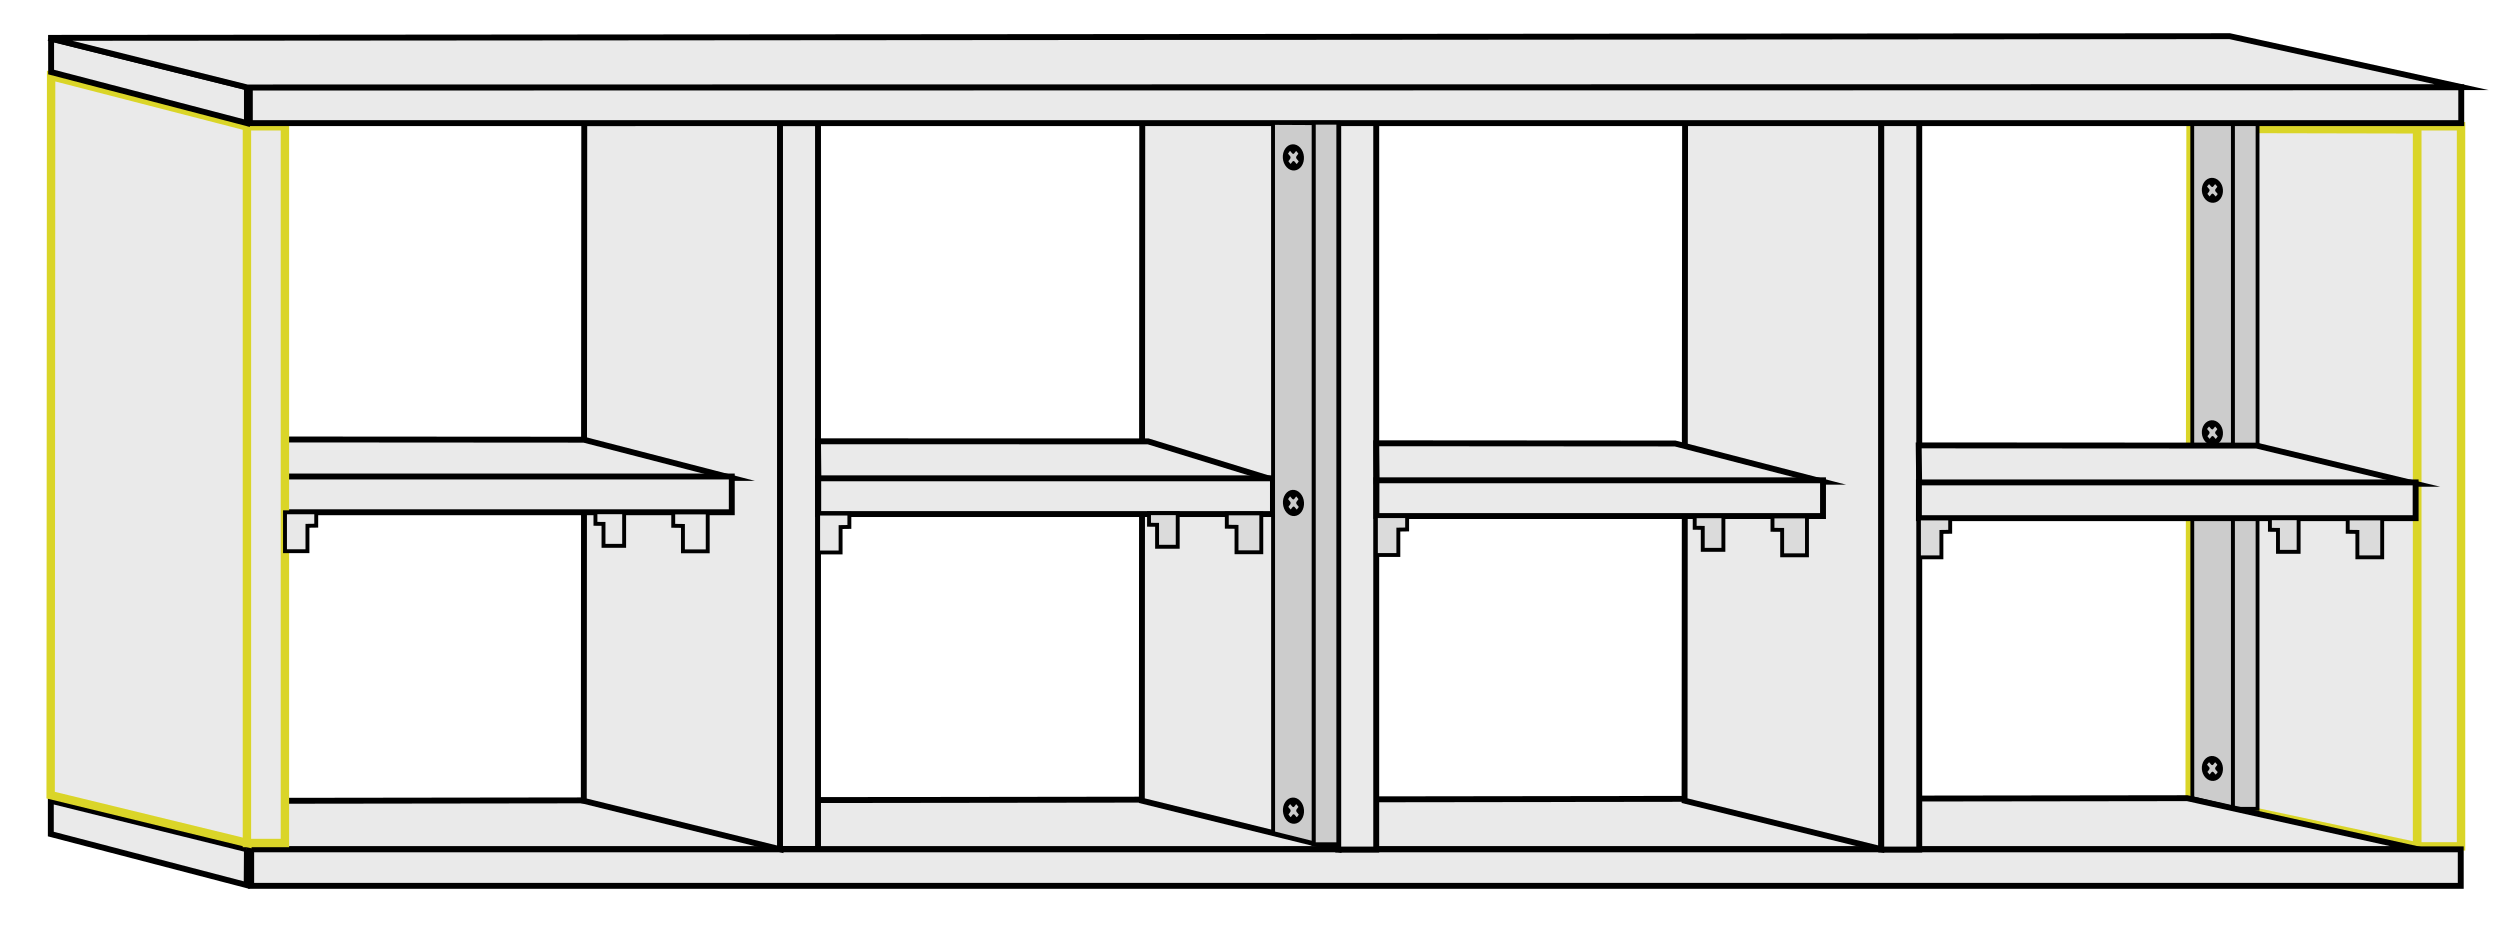
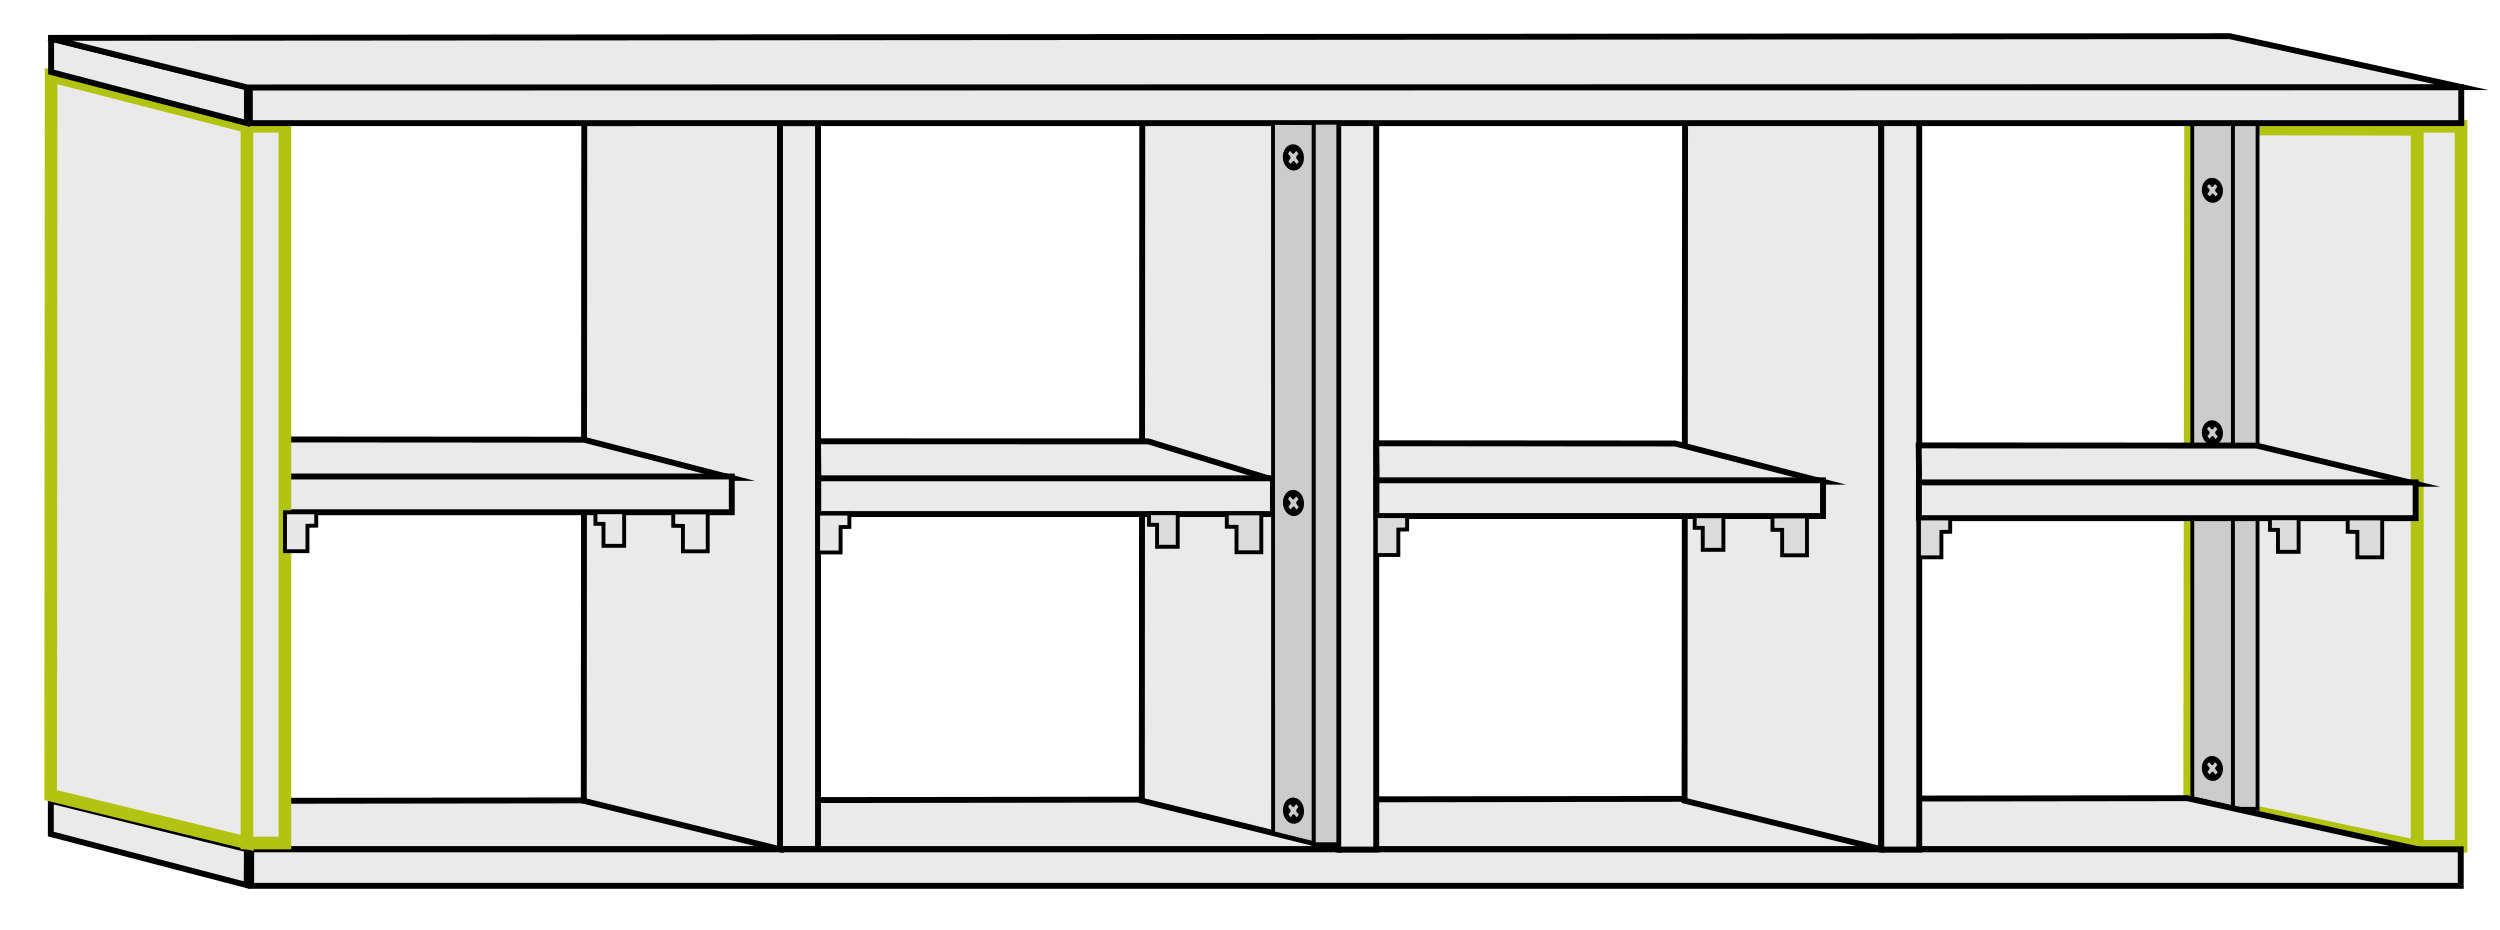
<svg xmlns="http://www.w3.org/2000/svg" version="1.1" id="CLOSET" x="0px" y="0px" viewBox="0 0 5922.9 2203.1" style="enable-background:new 0 0 5922.9 2203.1;" xml:space="preserve">
  <style type="text/css">
- 	.st0{fill:#EAEAEA;stroke:#DAD528;stroke-width:19.982;stroke-miterlimit:10;}
- 	.st1{fill:#EAEAEA;stroke:#DAD528;stroke-width:19.907;stroke-miterlimit:10;}
- 	.st2{fill:#CCCCCC;stroke:#000000;stroke-width:9.253;stroke-miterlimit:10;}
- 	.st3{fill:#CCCCCC;stroke:#000000;stroke-width:9.025;stroke-miterlimit:10;}
- 	.st4{fill:#EAEAEA;stroke:#000000;stroke-width:13.994;stroke-miterlimit:10;}
- 	.st5{fill:#EAEAEA;stroke:#DAD528;stroke-width:19.861;stroke-miterlimit:10;}
- 	.st6{fill:#EAEAEA;stroke:#DAD528;stroke-width:19.883;stroke-miterlimit:10;}
- 	.st7{fill:#DBDBDB;stroke:#000000;stroke-width:9.253;stroke-miterlimit:10;}
- 	.st8{fill:#E8E8E8;stroke:#000000;stroke-width:9.253;stroke-miterlimit:10;}
+ 	.st0{fill:#EAEAEA;stroke:#B2C411;stroke-width:30;stroke-miterlimit:10;}
+ 	.st1{fill:#CCCCCC;stroke:#000000;stroke-width:9.253;stroke-miterlimit:10;}
+ 	.st2{fill:#CCCCCC;stroke:#000000;stroke-width:9.025;stroke-miterlimit:10;}
+ 	.st3{fill:#EAEAEA;stroke:#000000;stroke-width:13.994;stroke-miterlimit:10;}
+ 	.st4{fill:#DBDBDB;stroke:#000000;stroke-width:9.253;stroke-miterlimit:10;}
+ 	.st5{fill:#E8E8E8;stroke:#000000;stroke-width:9.253;stroke-miterlimit:10;}
</style>
  <g id="LATERAL-DERECHA">
    <polygon class="st0" points="5726.4,2005.2 5187.7,1890.4 5189.8,305.2 5726.4,306.4  " />
-     <rect x="5727" y="299.2" class="st1" width="103.6" height="1706" />
+     <rect x="5727" y="299.2" class="st0" width="103.6" height="1706" />
  </g>
  <g id="TABLITA-TRASERA-ESCONDIDA">
-     <polygon class="st2" points="295.1,1926.5 236.1,1926.5 236.2,200.7 295.2,216.7  " />
-     <polygon class="st2" points="236.6,1924 140.6,1900 140.2,175.7 236.2,200.7  " />
+     <polygon class="st1" points="295.1,1926.5 236.1,1926.5 236.2,200.7 295.2,216.7  " />
+     <polygon class="st1" points="236.6,1924 140.6,1900 140.2,175.7 236.2,200.7  " />
  </g>
  <g id="TABLITA-TRASERA">
-     <rect x="5289.5" y="290.2" class="st3" width="59" height="1626" />
-     <polygon class="st3" points="5290,1913.8 5194,1891 5193.8,290.7 5290,291.1  " />
+     <rect x="5289.5" y="290.2" class="st2" width="59" height="1626" />
+     <polygon class="st2" points="5290,1913.8 5194,1891 5193.8,290.7 5290,291.1  " />
    <path d="M5225.5,472.9c10.6,10.9,26.4,9.9,35.3-2.2c8.8-12.2,7.4-30.9-3.2-41.8s-26.4-9.9-35.3,2.2   C5213.4,443.3,5214.9,462,5225.5,472.9z M5233.2,436.6c0.6-0.5,0.9,0.1,0.9,0.1s2.4,2.8,4.7,5.3c2.8,2.3,4.4,0.2,4.4,0.2   s4.2-5.2,4.5-5.6c0.4-0.4,0.8,0.1,0.8,0.1l1.2,1.4c0,0,2.8,3.2,3.2,3.7c0.3,0.6,0.1,1,0.1,1s-2.6,3.1-4.3,5.5   c-1.6,2.6,0.2,5.3,0.2,5.3l2.5,2.8c0,0,2,2.2,2.4,2.8c0.3,0.7,0,1,0,1s-3.5,4.3-3.9,4.9c-0.4,0.6-1.1,0-1.1,0s-2.8-3.3-4.8-5.5   c-2.2-2-4.4,0-4.4,0s-3.9,4.9-4.3,5.4c-0.6,0.2-0.8-0.1-0.8-0.1s-3.6-4.1-4.2-4.9c-0.7-0.8-0.2-1.4-0.2-1.4l3.4-4.3   c2.5-3,0.7-6.1,0.7-6.1l-4.8-5.5c0,0-0.5-0.6-0.3-1.2C5229.3,441.6,5232.6,437.2,5233.2,436.6z" />
    <path d="M5225.5,1842.6c10.6,10.9,26.4,9.9,35.3-2.2c8.8-12.2,7.4-30.9-3.2-41.8s-26.4-9.9-35.3,2.2   C5213.4,1813,5214.9,1831.7,5225.5,1842.6z M5233.2,1806.2c0.6-0.5,0.9,0.1,0.9,0.1s2.4,2.8,4.7,5.3c2.8,2.3,4.4,0.2,4.4,0.2   s4.2-5.2,4.5-5.6c0.4-0.4,0.8,0.1,0.8,0.1l1.2,1.4c0,0,2.8,3.2,3.2,3.7c0.3,0.6,0.1,1,0.1,1s-2.6,3.1-4.3,5.5   c-1.6,2.6,0.2,5.3,0.2,5.3l2.5,2.8c0,0,2,2.2,2.4,2.8c0.3,0.7,0,1,0,1s-3.5,4.3-3.9,4.9c-0.4,0.6-1.1,0-1.1,0s-2.8-3.3-4.8-5.5   c-2.2-2-4.4,0-4.4,0s-3.9,4.9-4.3,5.4c-0.6,0.2-0.8-0.1-0.8-0.1s-3.6-4.1-4.2-4.9c-0.7-0.8-0.2-1.4-0.2-1.4l3.4-4.3   c2.5-3,0.7-6.1,0.7-6.1l-4.8-5.5c0,0-0.5-0.6-0.3-1.2C5229.3,1811.2,5232.6,1806.8,5233.2,1806.2z" />
    <path d="M5225.5,1047.2c10.6,10.9,26.4,9.9,35.3-2.2c8.8-12.2,7.4-30.9-3.2-41.8s-26.4-9.9-35.3,2.2   C5213.4,1017.6,5214.9,1036.3,5225.5,1047.2z M5233.2,1010.9c0.6-0.5,0.9,0.1,0.9,0.1s2.4,2.8,4.7,5.3c2.8,2.3,4.4,0.2,4.4,0.2   s4.2-5.2,4.5-5.6c0.4-0.4,0.8,0.1,0.8,0.1l1.2,1.4c0,0,2.8,3.2,3.2,3.7c0.3,0.6,0.1,1,0.1,1s-2.6,3.1-4.3,5.5   c-1.6,2.6,0.2,5.3,0.2,5.3l2.5,2.8c0,0,2,2.2,2.4,2.8c0.3,0.7,0,1,0,1s-3.5,4.3-3.9,4.9c-0.4,0.6-1.1,0-1.1,0s-2.8-3.3-4.8-5.5   c-2.2-2-4.4,0-4.4,0s-3.9,4.9-4.3,5.4c-0.6,0.2-0.8-0.1-0.8-0.1s-3.6-4.1-4.2-4.9c-0.7-0.8-0.2-1.4-0.2-1.4l3.4-4.3   c2.5-3,0.7-6.1,0.7-6.1l-4.8-5.5c0,0-0.5-0.6-0.3-1.2C5229.2,1015.9,5232.6,1011.5,5233.2,1010.9z" />
  </g>
  <g id="BASE">
-     <polyline class="st4" points="5182.4,1891 673.5,1897.2 5181.8,1891 5726.9,2011.7 590.8,2012 590.8,1902.9 672.4,1898.2  " />
-     <rect x="595.1" y="2012.2" class="st4" width="5234.8" height="86.5" />
-     <polyline class="st4" points="584.4,2012 120.4,1897 120.4,1976 584.4,2097 585,2011.7  " />
+     <polyline class="st3" points="5182.4,1891 673.5,1897.2 5181.8,1891 5726.9,2011.7 590.8,2012 590.8,1902.9 672.4,1898.2  " />
+     <rect x="595.1" y="2012.2" class="st3" width="5234.8" height="86.5" />
+     <polyline class="st3" points="584.4,2012 120.4,1897 120.4,1976 584.4,2097 585,2011.7  " />
  </g>
  <g id="DIVISIONES-VERTICALES">
    <g id="DIVISION-VERTICAL-DERECHA">
-       <polygon class="st4" points="4457.1,2011.9 3991,1896.9 3992.2,290.7 4457.1,290.9   " />
-       <rect x="4457" y="290.7" class="st4" width="90" height="1722" />
+       <polygon class="st3" points="4457.1,2011.9 3991,1896.9 3992.2,290.7 4457.1,290.9   " />
+       <rect x="4457" y="290.7" class="st3" width="90" height="1722" />
    </g>
    <g id="DIVISION-CENTRAL">
-       <polygon class="st4" points="3171.2,2011.9 2705.2,1896.9 2706.2,290.7 3171.2,290.9   " />
-       <rect x="3170.5" y="290.7" class="st4" width="90" height="1722" />
+       <polygon class="st3" points="3171.2,2011.9 2705.2,1896.9 2706.2,290.7 3171.2,290.9   " />
+       <rect x="3170.5" y="290.7" class="st3" width="90" height="1722" />
    </g>
    <g id="DIVISION-VERTICAL-IZQUIERDA_00000085229740836627909760000005526871516412138418_">
-       <polygon class="st4" points="1849.1,2012.3 1383.1,1897.3 1384.2,291.7 1849.1,291.3   " />
-       <rect x="1848" y="291.7" class="st4" width="90" height="1719.6" />
+       <polygon class="st3" points="1849.1,2012.3 1383.1,1897.3 1384.2,291.7 1849.1,291.3   " />
+       <rect x="1848" y="291.7" class="st3" width="90" height="1719.6" />
    </g>
  </g>
  <g id="DIVISIONES-HORIZONTALES">
    <g id="DIVISION-HORIZONTAL-EXTREMA-IZQUIERDA">
-       <polygon class="st4" points="676.2,1131.7 1733.3,1132.2 1383.2,1041.7 675.2,1041.2   " />
-       <rect x="675.7" y="1128.9" class="st4" width="1058" height="84.7" />
+       <polygon class="st3" points="676.2,1131.7 1733.3,1132.2 1383.2,1041.7 675.2,1041.2   " />
+       <rect x="675.7" y="1128.9" class="st3" width="1058" height="84.7" />
    </g>
    <g id="DIVISION-HORIZONTAL-INTERNA-IZQUIERDA">
-       <polygon class="st4" points="1938.9,1136 3015.2,1136.5 2720.2,1045.7 1938,1045.5   " />
-       <rect x="1938.5" y="1133.2" class="st4" width="1077.3" height="84.7" />
+       <polygon class="st3" points="1938.9,1136 3015.2,1136.5 2720.2,1045.7 1938,1045.5   " />
+       <rect x="1938.5" y="1133.2" class="st3" width="1077.3" height="84.7" />
    </g>
    <g id="DIVISION-HORIZONTAL-INTERNA-DERECHA">
-       <polygon class="st4" points="3261.5,1140.7 4318.6,1141.2 3968.6,1050.7 3260.6,1050.2   " />
-       <rect x="3261" y="1137.9" class="st4" width="1058" height="84.7" />
+       <polygon class="st3" points="3261.5,1140.7 4318.6,1141.2 3968.6,1050.7 3260.6,1050.2   " />
+       <rect x="3261" y="1137.9" class="st3" width="1058" height="84.7" />
    </g>
    <g id="DIVISION-HORIZONTAL-EXTREMA-DERECHA">
-       <polygon class="st4" points="4546.8,1145.7 5722.5,1146.2 5346.2,1055.7 4545.7,1055.2   " />
-       <rect x="4546.2" y="1142.9" class="st4" width="1176.8" height="84.7" />
+       <polygon class="st3" points="4546.8,1145.7 5722.5,1146.2 5346.2,1055.7 4545.7,1055.2   " />
+       <rect x="4546.2" y="1142.9" class="st3" width="1176.8" height="84.7" />
    </g>
  </g>
  <g id="LATERAL-IZQUIERDA">
-     <polygon class="st5" points="586.1,1997.2 120,1883.8 121.1,180.2 586.1,300  " />
-     <rect x="585" y="299.2" class="st6" width="90" height="1698" />
+     <polygon class="st0" points="586.1,1997.2 120,1883.8 121.1,180.2 586.1,300  " />
+     <rect x="585" y="299.2" class="st0" width="90" height="1698" />
  </g>
  <g id="TECHO">
-     <polygon class="st4" points="585,291.7 121.1,170.7 121.1,91.7 585,206.7  " />
-     <rect x="591.9" y="206.7" class="st4" width="5239.2" height="85" />
-     <polyline class="st4" points="114.7,89.7 585.6,207.2 5831.7,206.4 5282.5,85.7 114.7,89.7 5283.1,85.7  " />
+     <polygon class="st3" points="585,291.7 121.1,170.7 121.1,91.7 585,206.7  " />
+     <rect x="591.9" y="206.7" class="st3" width="5239.2" height="85" />
+     <polyline class="st3" points="114.7,89.7 585.6,207.2 5831.7,206.4 5282.5,85.7 114.7,89.7 5283.1,85.7  " />
  </g>
  <g id="TABLITA-PUERTA">
    <g>
-       <rect x="3111.7" y="290.7" class="st2" width="59" height="1709.5" />
-       <polygon class="st2" points="3112.2,1997.7 3016.2,1973.7 3016,291.2 3112.2,291.7   " />
+       <rect x="3111.7" y="290.7" class="st1" width="59" height="1709.5" />
+       <polygon class="st1" points="3112.2,1997.7 3016.2,1973.7 3016,291.2 3112.2,291.7   " />
    </g>
    <path d="M3048.2,396c10.6,11.5,26.4,10.4,35.3-2.3c8.8-12.8,7.4-32.4-3.2-43.9c-10.6-11.5-26.4-10.4-35.3,2.3   C3036.1,364.9,3037.5,384.5,3048.2,396z M3055.9,357.8c0.6-0.5,0.9,0.1,0.9,0.1s2.4,2.9,4.7,5.6c2.8,2.4,4.4,0.2,4.4,0.2   s4.2-5.4,4.5-5.8c0.4-0.4,0.8,0.1,0.8,0.1l1.2,1.5c0,0,2.8,3.4,3.2,3.9c0.3,0.6,0.1,1.1,0.1,1.1s-2.6,3.2-4.3,5.8   c-1.6,2.7,0.2,5.6,0.2,5.6l2.5,3c0,0,2,2.3,2.4,2.9c0.3,0.7,0,1.1,0,1.1s-3.5,4.6-3.9,5.2c-0.4,0.6-1.1,0.1-1.1,0.1   s-2.8-3.5-4.8-5.8c-2.2-2.1-4.4,0.1-4.4,0.1s-3.9,5.1-4.3,5.6c-0.6,0.2-0.8-0.1-0.8-0.1s-3.6-4.3-4.2-5.1c-0.7-0.8-0.2-1.5-0.2-1.5   l3.4-4.5c2.5-3.2,0.7-6.4,0.7-6.4l-4.8-5.8c0,0-0.5-0.6-0.3-1.3C3051.9,363,3055.3,358.4,3055.9,357.8z" />
    <path d="M3048.4,1214.7c10.6,11.5,26.4,10.4,35.3-2.3c8.8-12.8,7.4-32.4-3.2-43.9s-26.4-10.4-35.3,2.3   C3036.4,1183.5,3037.8,1203.2,3048.4,1214.7z M3056.1,1176.4c0.6-0.5,0.9,0.1,0.9,0.1s2.4,2.9,4.7,5.6c2.8,2.4,4.4,0.2,4.4,0.2   s4.2-5.4,4.5-5.8c0.4-0.4,0.8,0.1,0.8,0.1l1.2,1.5c0,0,2.8,3.4,3.2,3.9c0.3,0.6,0.1,1.1,0.1,1.1s-2.6,3.2-4.3,5.8   c-1.6,2.7,0.2,5.6,0.2,5.6l2.5,3c0,0,2,2.3,2.4,2.9c0.3,0.7,0,1.1,0,1.1s-3.5,4.6-3.9,5.2c-0.4,0.6-1.1,0.1-1.1,0.1   s-2.8-3.5-4.8-5.8c-2.2-2.1-4.4,0.1-4.4,0.1s-3.9,5.1-4.3,5.6c-0.6,0.2-0.8-0.1-0.8-0.1s-3.6-4.3-4.2-5.1c-0.7-0.8-0.2-1.5-0.2-1.5   l3.4-4.5c2.5-3.2,0.7-6.4,0.7-6.4l-4.8-5.8c0,0-0.5-0.6-0.3-1.3C3052.2,1181.7,3055.6,1177.1,3056.1,1176.4z" />
    <path d="M3048.4,1943.7c10.6,11.5,26.4,10.4,35.3-2.3c8.8-12.8,7.4-32.4-3.2-43.9s-26.4-10.4-35.3,2.3   C3036.4,1912.5,3037.8,1932.2,3048.4,1943.7z M3056.1,1905.4c0.6-0.5,0.9,0.1,0.9,0.1s2.4,2.9,4.7,5.6c2.8,2.4,4.4,0.2,4.4,0.2   s4.2-5.4,4.5-5.8c0.4-0.4,0.8,0.1,0.8,0.1l1.2,1.5c0,0,2.8,3.4,3.2,3.9c0.3,0.6,0.1,1.1,0.1,1.1s-2.6,3.2-4.3,5.8   c-1.6,2.7,0.2,5.6,0.2,5.6l2.5,3c0,0,2,2.3,2.4,2.9c0.3,0.7,0,1.1,0,1.1s-3.5,4.6-3.9,5.2c-0.4,0.6-1.1,0.1-1.1,0.1   s-2.8-3.5-4.8-5.8c-2.2-2.1-4.4,0.1-4.4,0.1s-3.9,5.1-4.3,5.6c-0.6,0.2-0.8-0.1-0.8-0.1s-3.6-4.3-4.2-5.1c-0.7-0.8-0.2-1.5-0.2-1.5   l3.4-4.5c2.5-3.2,0.7-6.4,0.7-6.4l-4.8-5.8c0,0-0.5-0.6-0.3-1.3C3052.2,1910.7,3055.6,1906.1,3056.1,1905.4z" />
  </g>
  <g id="SOPORTES-COOK">
-     <polygon class="st7" points="4222.2,1284.8 4222.2,1315.6 4281,1315.6 4281,1282.6 4281,1223.5 4199.3,1223.5 4199.3,1255.2    4222.2,1255.4  " />
-     <polygon class="st7" points="5396.9,1280.7 5396.9,1307.4 5445.8,1307.4 5445.8,1278.8 5445.8,1227.8 5377.8,1227.8 5377.8,1255.2    5396.9,1255.4  " />
-     <polygon class="st7" points="5585,1289.5 5585,1320.4 5643.8,1320.4 5643.8,1287.3 5643.8,1228.3 5562.1,1228.3 5562.1,1259.9    5585,1260.2  " />
-     <polygon class="st8" points="1429.8,1266.5 1429.8,1293.2 1478.7,1293.2 1478.7,1264.6 1478.7,1213.6 1410.7,1213.6 1410.7,1241    1429.8,1241.2  " />
-     <polygon class="st8" points="1618,1275.3 1618,1306.2 1676.7,1306.2 1676.7,1273.1 1676.7,1214 1595,1214 1595,1245.7 1618,1246     " />
-     <polygon class="st7" points="2741.3,1268.7 2741.3,1295.4 2790.2,1295.4 2790.2,1266.8 2790.2,1215.8 2722.2,1215.8 2722.2,1243.2    2741.3,1243.4  " />
-     <polygon class="st7" points="2929.5,1277.5 2929.5,1308.4 2988.2,1308.4 2988.2,1275.3 2988.2,1216.3 2906.5,1216.3 2906.5,1247.9    2929.5,1248.2  " />
-     <polygon class="st7" points="4034.1,1276 4034.1,1302.6 4083,1302.6 4083,1274.1 4083,1223.1 4015,1223.1 4015,1250.4    4034.1,1250.6  " />
-     <polygon class="st8" points="749.2,1245.4 728.4,1245.7 728.4,1275 728.4,1305.9 675.2,1305.9 675.2,1272.8 675.2,1213.7    749.2,1213.7  " />
-     <polygon class="st8" points="2012.3,1248.4 1991.5,1248.7 1991.5,1278 1991.5,1308.9 1938.3,1308.9 1938.3,1275.8 1938.3,1216.8    2012.3,1216.8  " />
-     <polygon class="st7" points="3333.7,1254.4 3312.9,1254.7 3312.9,1284 3312.9,1314.9 3259.7,1314.9 3259.7,1281.8 3259.7,1222.8    3333.7,1222.8  " />
-     <polygon class="st7" points="4620.3,1259.9 4599.5,1260.2 4599.5,1289.5 4599.5,1320.4 4546.3,1320.4 4546.3,1287.3 4546.3,1228.3    4620.3,1228.3  " />
+     <polygon class="st4" points="4222.2,1284.8 4222.2,1315.6 4281,1315.6 4281,1282.6 4281,1223.5 4199.3,1223.5 4199.3,1255.2    4222.2,1255.4  " />
+     <polygon class="st4" points="5396.9,1280.7 5396.9,1307.4 5445.8,1307.4 5445.8,1278.8 5445.8,1227.8 5377.8,1227.8 5377.8,1255.2    5396.9,1255.4  " />
+     <polygon class="st4" points="5585,1289.5 5585,1320.4 5643.8,1320.4 5643.8,1287.3 5643.8,1228.3 5562.1,1228.3 5562.1,1259.9    5585,1260.2  " />
+     <polygon class="st5" points="1429.8,1266.5 1429.8,1293.2 1478.7,1293.2 1478.7,1264.6 1478.7,1213.6 1410.7,1213.6 1410.7,1241    1429.8,1241.2  " />
+     <polygon class="st5" points="1618,1275.3 1618,1306.2 1676.7,1306.2 1676.7,1273.1 1676.7,1214 1595,1214 1595,1245.7 1618,1246     " />
+     <polygon class="st4" points="2741.3,1268.7 2741.3,1295.4 2790.2,1295.4 2790.2,1266.8 2790.2,1215.8 2722.2,1215.8 2722.2,1243.2    2741.3,1243.4  " />
+     <polygon class="st4" points="2929.5,1277.5 2929.5,1308.4 2988.2,1308.4 2988.2,1275.3 2988.2,1216.3 2906.5,1216.3 2906.5,1247.9    2929.5,1248.2  " />
+     <polygon class="st4" points="4034.1,1276 4034.1,1302.6 4083,1302.6 4083,1274.1 4083,1223.1 4015,1223.1 4015,1250.4    4034.1,1250.6  " />
+     <polygon class="st5" points="749.2,1245.4 728.4,1245.7 728.4,1275 728.4,1305.9 675.2,1305.9 675.2,1272.8 675.2,1213.7    749.2,1213.7  " />
+     <polygon class="st5" points="2012.3,1248.4 1991.5,1248.7 1991.5,1278 1991.5,1308.9 1938.3,1308.9 1938.3,1275.8 1938.3,1216.8    2012.3,1216.8  " />
+     <polygon class="st4" points="3333.7,1254.4 3312.9,1254.7 3312.9,1284 3312.9,1314.9 3259.7,1314.9 3259.7,1281.8 3259.7,1222.8    3333.7,1222.8  " />
+     <polygon class="st4" points="4620.3,1259.9 4599.5,1260.2 4599.5,1289.5 4599.5,1320.4 4546.3,1320.4 4546.3,1287.3 4546.3,1228.3    4620.3,1228.3  " />
  </g>
</svg>
